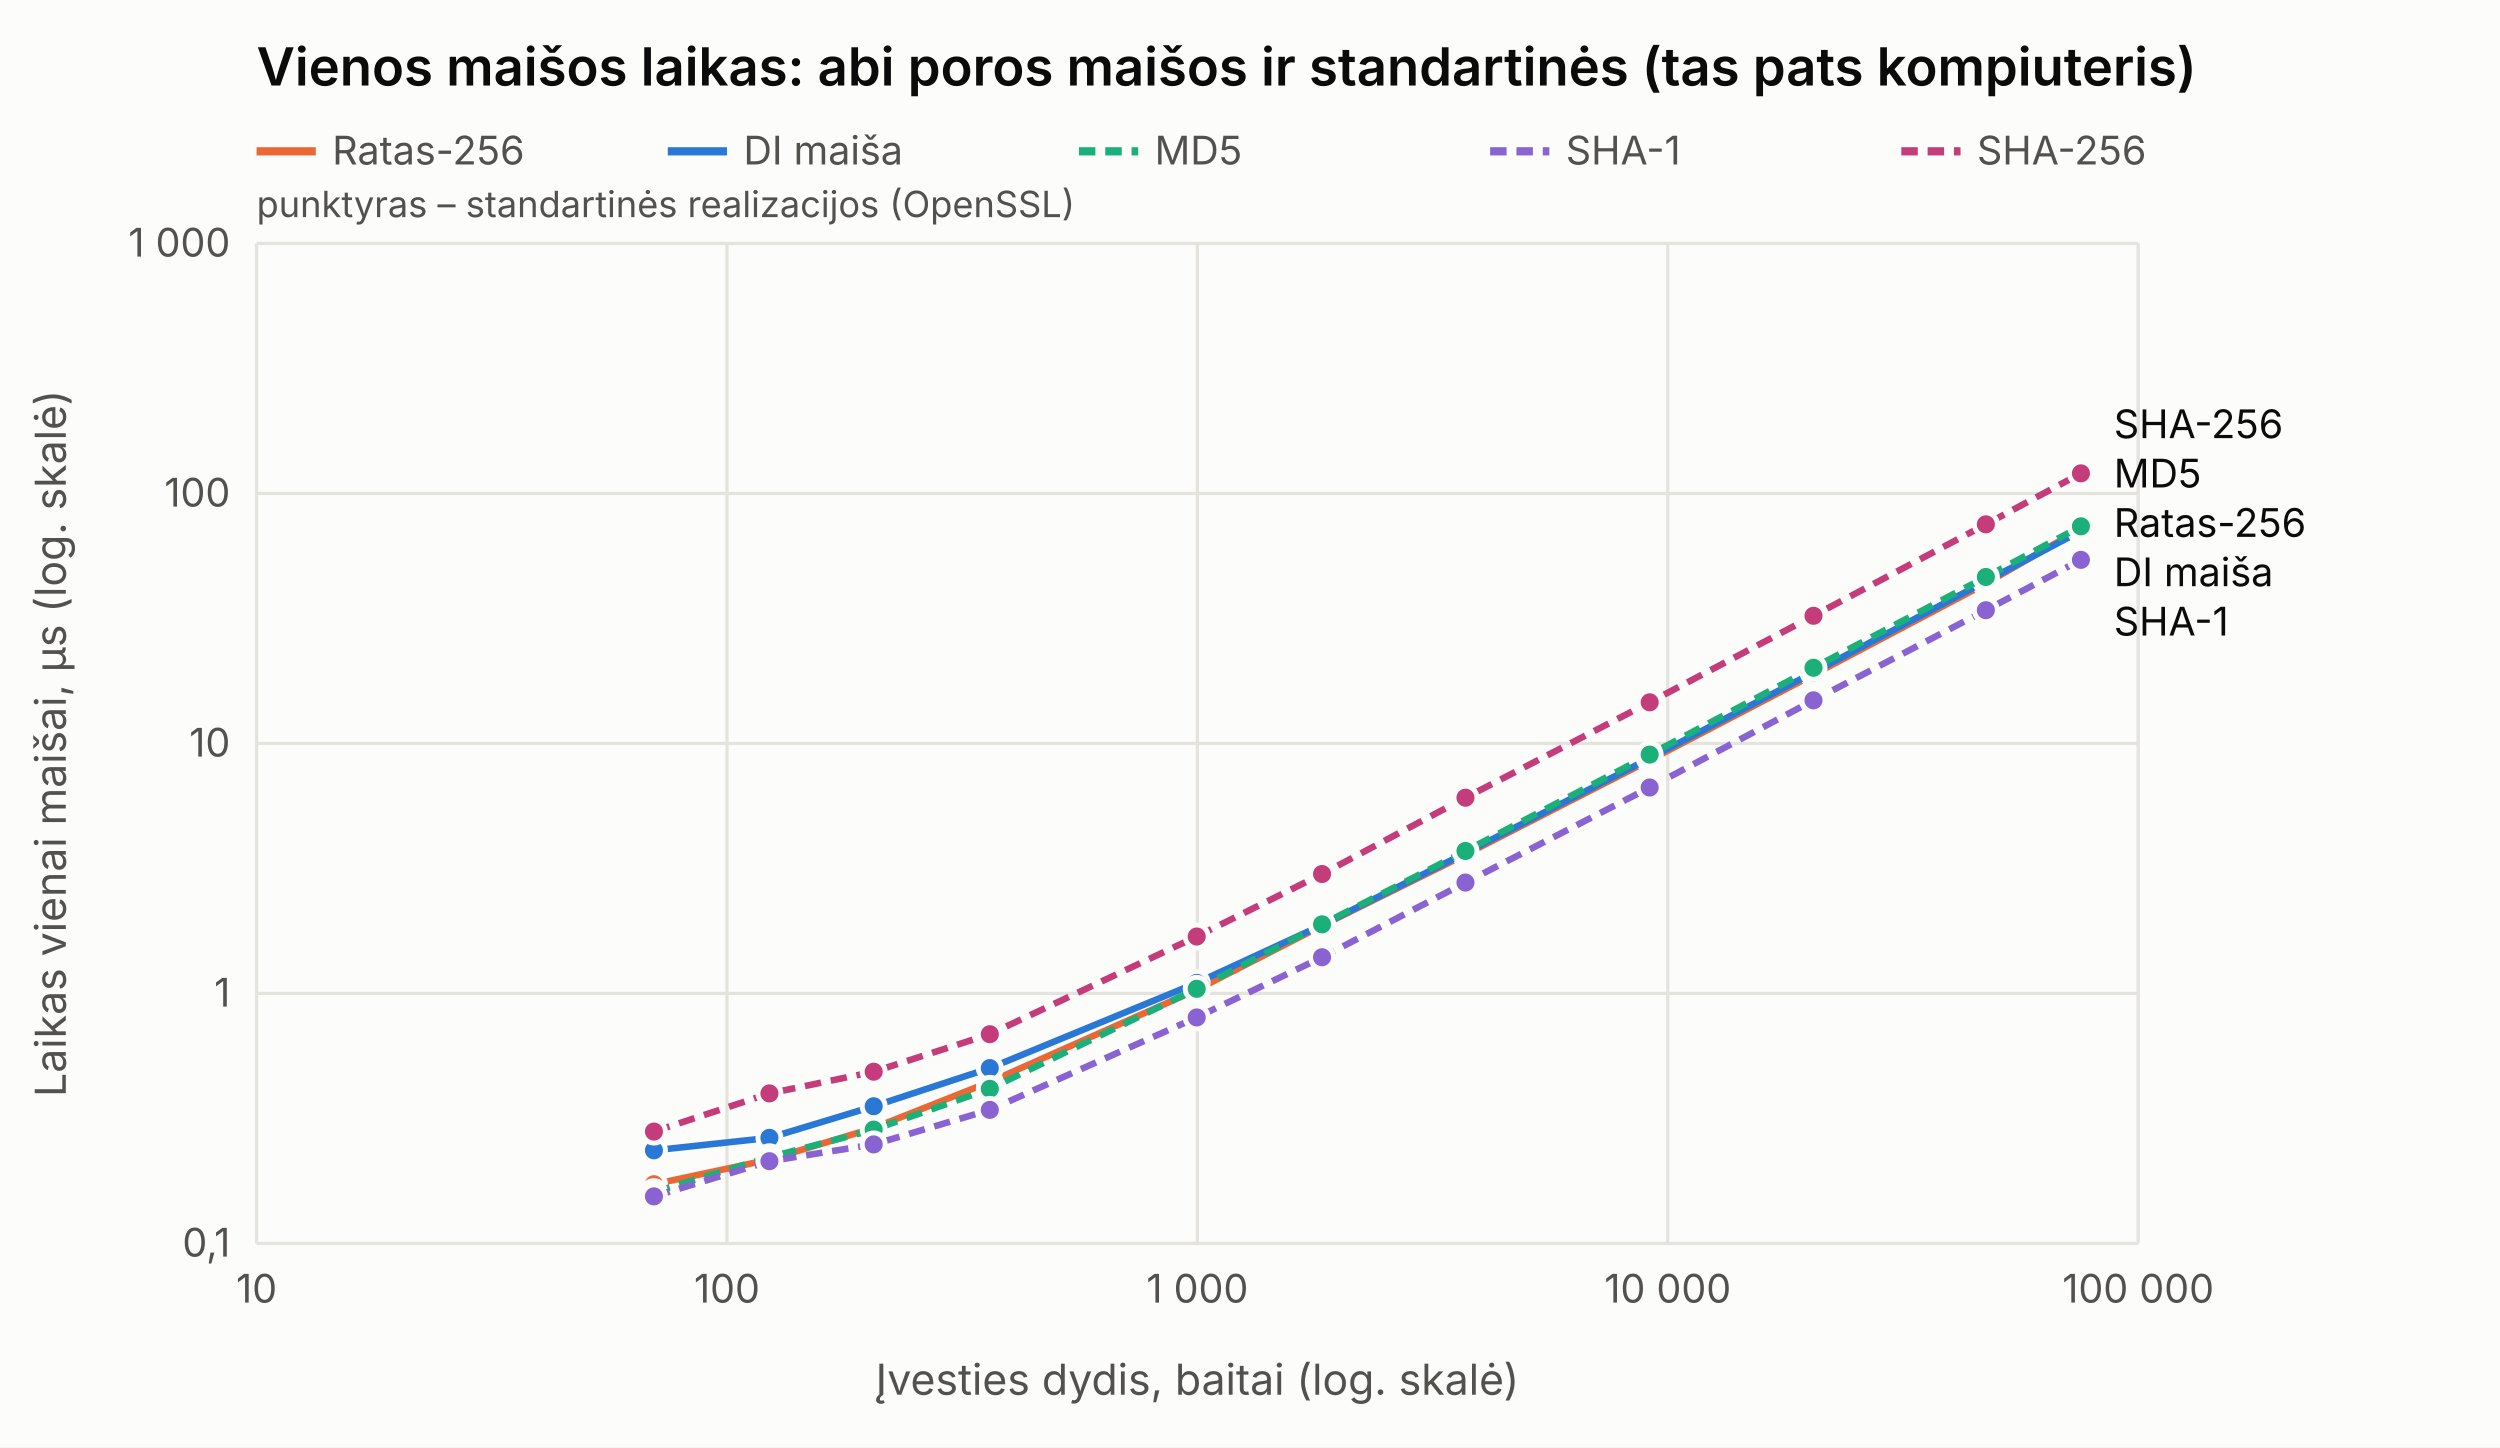
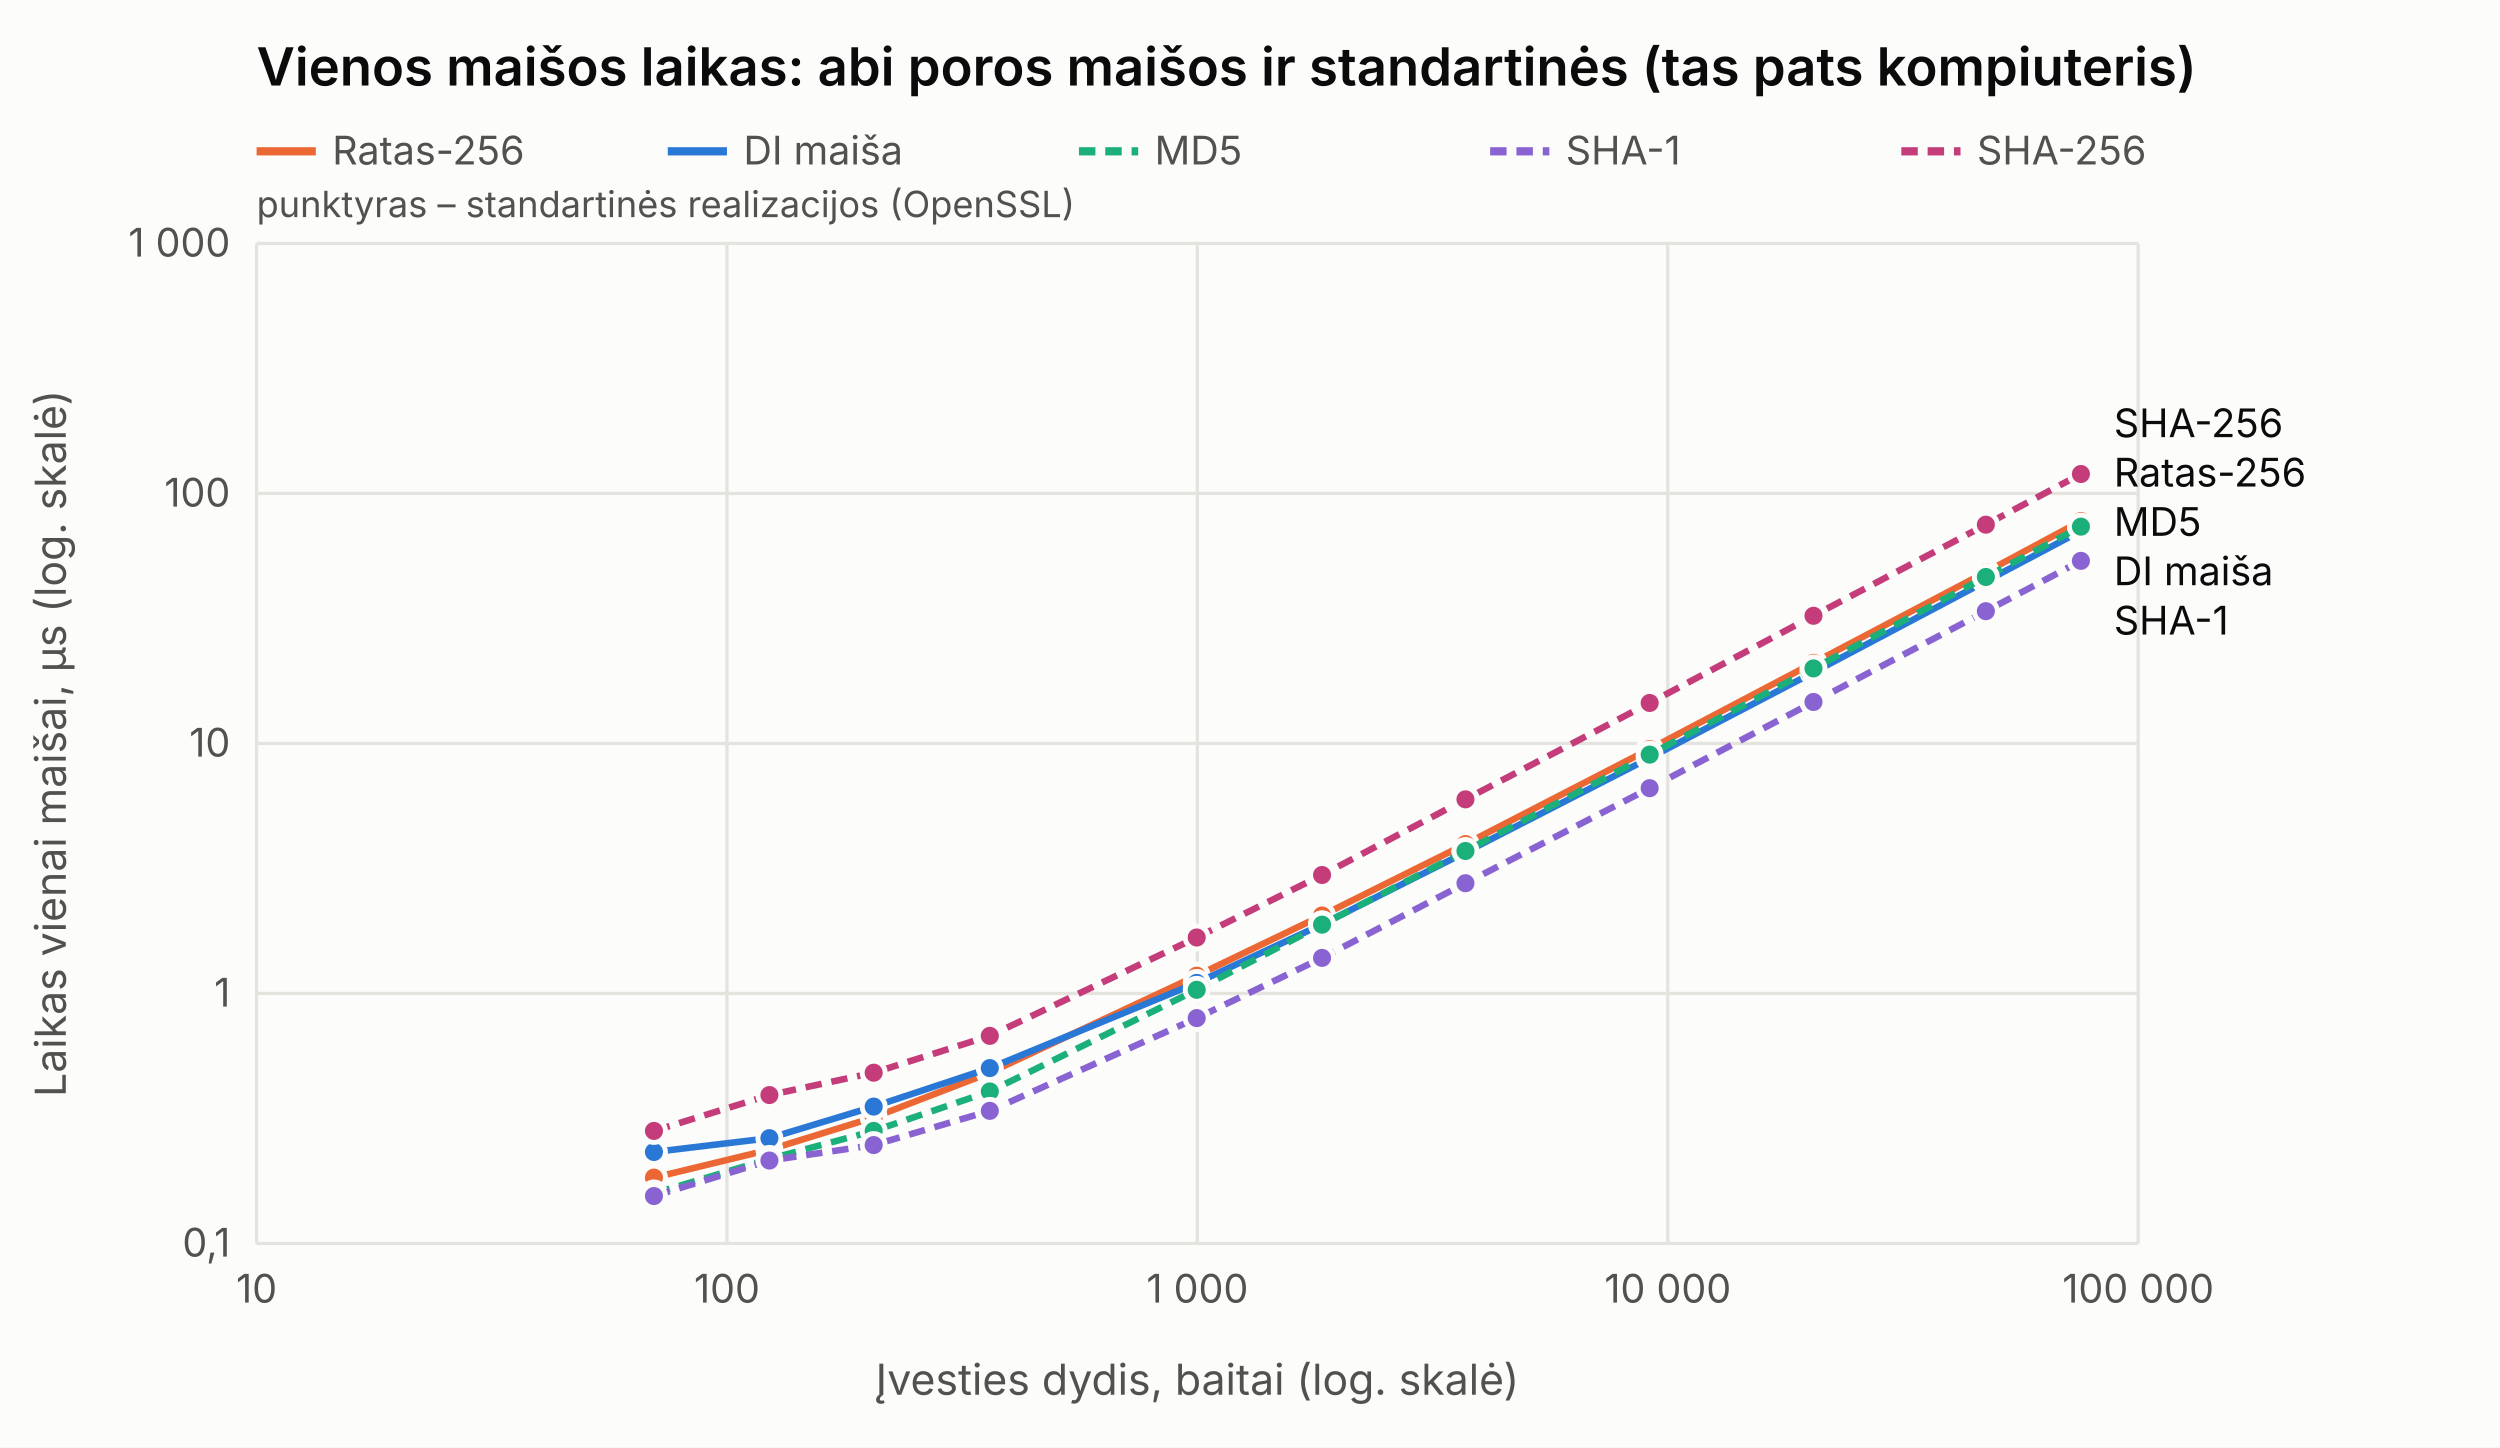
<svg xmlns="http://www.w3.org/2000/svg" width="760" height="440" viewBox="0 0 760 440" role="img" aria-label="Vienos maišos laikas: abi poros maišos ir standartinės (tas pats kompiuteris)">
  <style>text{font-family:system-ui,-apple-system,'Segoe UI',sans-serif} .bg{fill:#fcfcfb} .t{fill:#0b0b0b} .t2{fill:#52514e} .grid{stroke:#e4e3de} .f-beDI{fill:#eb6834} .s-beDI{stroke:#eb6834} .f-di{fill:#2a78d6} .s-di{stroke:#2a78d6} .f-md5{fill:#1baf7a} .s-md5{stroke:#1baf7a} .f-sha1{fill:#8a63d2} .s-sha1{stroke:#8a63d2} .f-sha256{fill:#c43d7a} .s-sha256{stroke:#c43d7a} .ring{stroke:#fcfcfb} @media (prefers-color-scheme: dark){.bg{fill:#1a1a19} .t{fill:#ffffff} .t2{fill:#c3c2b7} .grid{stroke:#353533} .f-beDI{fill:#d95926} .s-beDI{stroke:#d95926} .f-di{fill:#3987e5} .s-di{stroke:#3987e5} .f-md5{fill:#2fc48d} .s-md5{stroke:#2fc48d} .f-sha1{fill:#a585e6} .s-sha1{stroke:#a585e6} .f-sha256{fill:#e0619a} .s-sha256{stroke:#e0619a} .ring{stroke:#1a1a19}}</style>
  <rect class="bg" fill="#fcfcfb" width="760" height="440" />
  <text class="t" x="78" y="26" font-size="16" font-weight="600">Vienos maišos laikas: abi poros maišos ir standartinės (tas pats kompiuteris)</text>
  <line class="s-beDI" stroke="#eb6834" stroke-width="2.5" x1="78" y1="46" x2="96" y2="46" />
  <text class="t2" x="101" y="50" font-size="12">Ratas-256</text>
  <line class="s-di" stroke="#2a78d6" stroke-width="2.5" x1="203" y1="46" x2="221" y2="46" />
  <text class="t2" x="226" y="50" font-size="12">DI maiša</text>
  <line class="s-md5" stroke="#1baf7a" stroke-width="2.5" stroke-dasharray="5 3" x1="328" y1="46" x2="346" y2="46" />
  <text class="t2" x="351" y="50" font-size="12">MD5</text>
  <line class="s-sha1" stroke="#8a63d2" stroke-width="2.5" stroke-dasharray="5 3" x1="453" y1="46" x2="471" y2="46" />
  <text class="t2" x="476" y="50" font-size="12">SHA-1</text>
  <line class="s-sha256" stroke="#c43d7a" stroke-width="2.5" stroke-dasharray="5 3" x1="578" y1="46" x2="596" y2="46" />
  <text class="t2" x="601" y="50" font-size="12">SHA-256</text>
  <text class="t2" x="78" y="66" font-size="11">punktyras – standartinės realizacijos (OpenSSL)</text>
  <line class="grid" stroke="#e4e3de" x1="78.0" y1="74" x2="78.0" y2="378" />
  <text class="t2" x="78.0" y="396" font-size="12" text-anchor="middle">10</text>
  <line class="grid" stroke="#e4e3de" x1="221.0" y1="74" x2="221.0" y2="378" />
  <text class="t2" x="221.0" y="396" font-size="12" text-anchor="middle">100</text>
  <line class="grid" stroke="#e4e3de" x1="364.0" y1="74" x2="364.0" y2="378" />
  <text class="t2" x="364.0" y="396" font-size="12" text-anchor="middle">1 000</text>
  <line class="grid" stroke="#e4e3de" x1="507.0" y1="74" x2="507.0" y2="378" />
  <text class="t2" x="507.0" y="396" font-size="12" text-anchor="middle">10 000</text>
  <line class="grid" stroke="#e4e3de" x1="650.0" y1="74" x2="650.0" y2="378" />
  <text class="t2" x="650.0" y="396" font-size="12" text-anchor="middle">100 000</text>
  <line class="grid" stroke="#e4e3de" x1="78" y1="378.0" x2="650" y2="378.0" />
  <text class="t2" x="70" y="382.0" font-size="12" text-anchor="end">0,1</text>
  <line class="grid" stroke="#e4e3de" x1="78" y1="302.0" x2="650" y2="302.0" />
  <text class="t2" x="70" y="306.0" font-size="12" text-anchor="end">1</text>
  <line class="grid" stroke="#e4e3de" x1="78" y1="226.0" x2="650" y2="226.0" />
  <text class="t2" x="70" y="230.0" font-size="12" text-anchor="end">10</text>
  <line class="grid" stroke="#e4e3de" x1="78" y1="150.0" x2="650" y2="150.0" />
  <text class="t2" x="70" y="154.0" font-size="12" text-anchor="end">100</text>
  <line class="grid" stroke="#e4e3de" x1="78" y1="74.0" x2="650" y2="74.0" />
  <text class="t2" x="70" y="78.0" font-size="12" text-anchor="end">1 000</text>
  <text class="t2" x="364.0" y="424" font-size="13" text-anchor="middle">Įvesties dydis, baitai (log. skalė)</text>
  <text class="t2" transform="translate(20 226.0) rotate(-90)" font-size="13" text-anchor="middle">Laikas vienai maišai, µs (log. skalė)</text>
-   <path class="s-beDI" stroke="#eb6834" fill="none" stroke-width="2" stroke-linejoin="round" d="M198.8,360.0 L233.9,352.5 L265.6,342.9 L300.9,328.9 L363.8,300.9 L401.9,281.4 L445.5,259.8 L501.5,231.1 L551.3,205.1 L603.7,177.4 L632.6,160.7" />
-   <circle class="f-beDI ring" fill="#eb6834" stroke="#fcfcfb" stroke-width="1.5" cx="198.8" cy="360.0" r="3.5" />
-   <circle class="f-beDI ring" fill="#eb6834" stroke="#fcfcfb" stroke-width="1.5" cx="233.9" cy="352.5" r="3.5" />
-   <circle class="f-beDI ring" fill="#eb6834" stroke="#fcfcfb" stroke-width="1.5" cx="265.6" cy="342.9" r="3.5" />
-   <circle class="f-beDI ring" fill="#eb6834" stroke="#fcfcfb" stroke-width="1.5" cx="300.9" cy="328.9" r="3.5" />
-   <circle class="f-beDI ring" fill="#eb6834" stroke="#fcfcfb" stroke-width="1.5" cx="363.8" cy="300.9" r="3.5" />
-   <circle class="f-beDI ring" fill="#eb6834" stroke="#fcfcfb" stroke-width="1.5" cx="401.9" cy="281.4" r="3.5" />
-   <circle class="f-beDI ring" fill="#eb6834" stroke="#fcfcfb" stroke-width="1.5" cx="445.5" cy="259.8" r="3.5" />
-   <circle class="f-beDI ring" fill="#eb6834" stroke="#fcfcfb" stroke-width="1.5" cx="501.5" cy="231.1" r="3.5" />
-   <circle class="f-beDI ring" fill="#eb6834" stroke="#fcfcfb" stroke-width="1.5" cx="551.3" cy="205.1" r="3.5" />
-   <circle class="f-beDI ring" fill="#eb6834" stroke="#fcfcfb" stroke-width="1.5" cx="603.7" cy="177.4" r="3.5" />
-   <circle class="f-beDI ring" fill="#eb6834" stroke="#fcfcfb" stroke-width="1.5" cx="632.6" cy="160.7" r="3.5" />
-   <path class="s-di" stroke="#2a78d6" fill="none" stroke-width="2" stroke-linejoin="round" d="M198.8,349.7 L233.9,345.9 L265.6,336.3 L300.9,324.7 L363.8,298.8 L401.9,281.2 L445.5,259.3 L501.5,230.5 L551.3,204.4 L603.7,176.7 L632.6,161.4" />
-   <circle class="f-di ring" fill="#2a78d6" stroke="#fcfcfb" stroke-width="1.5" cx="198.8" cy="349.7" r="3.5" />
-   <circle class="f-di ring" fill="#2a78d6" stroke="#fcfcfb" stroke-width="1.5" cx="233.9" cy="345.9" r="3.5" />
-   <circle class="f-di ring" fill="#2a78d6" stroke="#fcfcfb" stroke-width="1.5" cx="265.6" cy="336.3" r="3.5" />
+   <path class="s-beDI" stroke="#eb6834" fill="none" stroke-width="2" stroke-linejoin="round" d="M198.8,358.0 L233.9,349.5 L265.6,339.7 L300.9,326.1 L363.8,296.6 L401.9,278.3 L445.5,256.6 L501.5,227.7 L551.3,201.5 L603.7,173.9 L632.6,158.4" />
+   <circle class="f-beDI ring" fill="#eb6834" stroke="#fcfcfb" stroke-width="1.5" cx="198.8" cy="358.0" r="3.5" />
+   <circle class="f-beDI ring" fill="#eb6834" stroke="#fcfcfb" stroke-width="1.5" cx="233.9" cy="349.5" r="3.5" />
+   <circle class="f-beDI ring" fill="#eb6834" stroke="#fcfcfb" stroke-width="1.5" cx="265.6" cy="339.7" r="3.5" />
+   <circle class="f-beDI ring" fill="#eb6834" stroke="#fcfcfb" stroke-width="1.5" cx="300.9" cy="326.1" r="3.5" />
+   <circle class="f-beDI ring" fill="#eb6834" stroke="#fcfcfb" stroke-width="1.5" cx="363.8" cy="296.6" r="3.5" />
+   <circle class="f-beDI ring" fill="#eb6834" stroke="#fcfcfb" stroke-width="1.5" cx="401.9" cy="278.3" r="3.5" />
+   <circle class="f-beDI ring" fill="#eb6834" stroke="#fcfcfb" stroke-width="1.5" cx="445.5" cy="256.6" r="3.5" />
+   <circle class="f-beDI ring" fill="#eb6834" stroke="#fcfcfb" stroke-width="1.5" cx="501.5" cy="227.7" r="3.5" />
+   <circle class="f-beDI ring" fill="#eb6834" stroke="#fcfcfb" stroke-width="1.5" cx="551.3" cy="201.5" r="3.5" />
+   <circle class="f-beDI ring" fill="#eb6834" stroke="#fcfcfb" stroke-width="1.5" cx="603.7" cy="173.9" r="3.5" />
+   <circle class="f-beDI ring" fill="#eb6834" stroke="#fcfcfb" stroke-width="1.5" cx="632.6" cy="158.4" r="3.5" />
+   <path class="s-di" stroke="#2a78d6" fill="none" stroke-width="2" stroke-linejoin="round" d="M198.8,350.2 L233.9,346.0 L265.6,336.4 L300.9,324.7 L363.8,298.8 L401.9,281.0 L445.5,259.1 L501.5,230.4 L551.3,204.4 L603.7,176.7 L632.6,161.4" />
+   <circle class="f-di ring" fill="#2a78d6" stroke="#fcfcfb" stroke-width="1.5" cx="198.8" cy="350.2" r="3.5" />
+   <circle class="f-di ring" fill="#2a78d6" stroke="#fcfcfb" stroke-width="1.5" cx="233.9" cy="346.0" r="3.5" />
+   <circle class="f-di ring" fill="#2a78d6" stroke="#fcfcfb" stroke-width="1.5" cx="265.6" cy="336.4" r="3.5" />
  <circle class="f-di ring" fill="#2a78d6" stroke="#fcfcfb" stroke-width="1.5" cx="300.9" cy="324.7" r="3.5" />
  <circle class="f-di ring" fill="#2a78d6" stroke="#fcfcfb" stroke-width="1.5" cx="363.8" cy="298.8" r="3.5" />
-   <circle class="f-di ring" fill="#2a78d6" stroke="#fcfcfb" stroke-width="1.5" cx="401.9" cy="281.2" r="3.5" />
-   <circle class="f-di ring" fill="#2a78d6" stroke="#fcfcfb" stroke-width="1.5" cx="445.5" cy="259.3" r="3.5" />
-   <circle class="f-di ring" fill="#2a78d6" stroke="#fcfcfb" stroke-width="1.5" cx="501.5" cy="230.5" r="3.5" />
+   <circle class="f-di ring" fill="#2a78d6" stroke="#fcfcfb" stroke-width="1.5" cx="401.9" cy="281.0" r="3.5" />
+   <circle class="f-di ring" fill="#2a78d6" stroke="#fcfcfb" stroke-width="1.5" cx="445.5" cy="259.1" r="3.5" />
+   <circle class="f-di ring" fill="#2a78d6" stroke="#fcfcfb" stroke-width="1.5" cx="501.5" cy="230.4" r="3.5" />
  <circle class="f-di ring" fill="#2a78d6" stroke="#fcfcfb" stroke-width="1.5" cx="551.3" cy="204.4" r="3.5" />
  <circle class="f-di ring" fill="#2a78d6" stroke="#fcfcfb" stroke-width="1.5" cx="603.7" cy="176.7" r="3.5" />
  <circle class="f-di ring" fill="#2a78d6" stroke="#fcfcfb" stroke-width="1.5" cx="632.6" cy="161.4" r="3.5" />
-   <path class="s-md5" stroke="#1baf7a" fill="none" stroke-width="2" stroke-dasharray="5 3" stroke-linejoin="round" d="M198.8,362.4 L233.9,351.8 L265.6,343.4 L300.9,331.0 L363.8,300.6 L401.9,281.0 L445.5,258.7 L501.5,229.4 L551.3,203.0 L603.7,175.4 L632.6,160.0" />
-   <circle class="f-md5 ring" fill="#1baf7a" stroke="#fcfcfb" stroke-width="1.5" cx="198.8" cy="362.4" r="3.5" />
-   <circle class="f-md5 ring" fill="#1baf7a" stroke="#fcfcfb" stroke-width="1.5" cx="233.9" cy="351.8" r="3.5" />
-   <circle class="f-md5 ring" fill="#1baf7a" stroke="#fcfcfb" stroke-width="1.5" cx="265.6" cy="343.4" r="3.5" />
-   <circle class="f-md5 ring" fill="#1baf7a" stroke="#fcfcfb" stroke-width="1.5" cx="300.9" cy="331.0" r="3.5" />
-   <circle class="f-md5 ring" fill="#1baf7a" stroke="#fcfcfb" stroke-width="1.5" cx="363.8" cy="300.6" r="3.5" />
-   <circle class="f-md5 ring" fill="#1baf7a" stroke="#fcfcfb" stroke-width="1.5" cx="401.9" cy="281.0" r="3.5" />
+   <path class="s-md5" stroke="#1baf7a" fill="none" stroke-width="2" stroke-dasharray="5 3" stroke-linejoin="round" d="M198.8,362.8 L233.9,352.3 L265.6,343.8 L300.9,331.8 L363.8,300.9 L401.9,281.1 L445.5,258.7 L501.5,229.4 L551.3,203.2 L603.7,175.4 L632.6,160.1" />
+   <circle class="f-md5 ring" fill="#1baf7a" stroke="#fcfcfb" stroke-width="1.5" cx="198.8" cy="362.8" r="3.5" />
+   <circle class="f-md5 ring" fill="#1baf7a" stroke="#fcfcfb" stroke-width="1.5" cx="233.9" cy="352.3" r="3.5" />
+   <circle class="f-md5 ring" fill="#1baf7a" stroke="#fcfcfb" stroke-width="1.5" cx="265.6" cy="343.8" r="3.5" />
+   <circle class="f-md5 ring" fill="#1baf7a" stroke="#fcfcfb" stroke-width="1.5" cx="300.9" cy="331.8" r="3.5" />
+   <circle class="f-md5 ring" fill="#1baf7a" stroke="#fcfcfb" stroke-width="1.5" cx="363.8" cy="300.9" r="3.5" />
+   <circle class="f-md5 ring" fill="#1baf7a" stroke="#fcfcfb" stroke-width="1.5" cx="401.9" cy="281.1" r="3.5" />
  <circle class="f-md5 ring" fill="#1baf7a" stroke="#fcfcfb" stroke-width="1.5" cx="445.5" cy="258.7" r="3.5" />
  <circle class="f-md5 ring" fill="#1baf7a" stroke="#fcfcfb" stroke-width="1.5" cx="501.5" cy="229.4" r="3.5" />
-   <circle class="f-md5 ring" fill="#1baf7a" stroke="#fcfcfb" stroke-width="1.5" cx="551.3" cy="203.0" r="3.5" />
+   <circle class="f-md5 ring" fill="#1baf7a" stroke="#fcfcfb" stroke-width="1.5" cx="551.3" cy="203.2" r="3.5" />
  <circle class="f-md5 ring" fill="#1baf7a" stroke="#fcfcfb" stroke-width="1.5" cx="603.7" cy="175.4" r="3.5" />
-   <circle class="f-md5 ring" fill="#1baf7a" stroke="#fcfcfb" stroke-width="1.5" cx="632.6" cy="160.0" r="3.5" />
-   <path class="s-sha1" stroke="#8a63d2" fill="none" stroke-width="2" stroke-dasharray="5 3" stroke-linejoin="round" d="M198.8,363.7 L233.9,353.0 L265.6,347.9 L300.9,337.4 L363.8,309.3 L401.9,291.0 L445.5,268.3 L501.5,239.4 L551.3,212.9 L603.7,185.5 L632.6,170.2" />
-   <circle class="f-sha1 ring" fill="#8a63d2" stroke="#fcfcfb" stroke-width="1.5" cx="198.8" cy="363.7" r="3.5" />
-   <circle class="f-sha1 ring" fill="#8a63d2" stroke="#fcfcfb" stroke-width="1.5" cx="233.9" cy="353.0" r="3.5" />
-   <circle class="f-sha1 ring" fill="#8a63d2" stroke="#fcfcfb" stroke-width="1.5" cx="265.6" cy="347.9" r="3.5" />
-   <circle class="f-sha1 ring" fill="#8a63d2" stroke="#fcfcfb" stroke-width="1.5" cx="300.9" cy="337.4" r="3.5" />
-   <circle class="f-sha1 ring" fill="#8a63d2" stroke="#fcfcfb" stroke-width="1.5" cx="363.8" cy="309.3" r="3.5" />
-   <circle class="f-sha1 ring" fill="#8a63d2" stroke="#fcfcfb" stroke-width="1.5" cx="401.9" cy="291.0" r="3.5" />
-   <circle class="f-sha1 ring" fill="#8a63d2" stroke="#fcfcfb" stroke-width="1.5" cx="445.5" cy="268.3" r="3.5" />
-   <circle class="f-sha1 ring" fill="#8a63d2" stroke="#fcfcfb" stroke-width="1.5" cx="501.5" cy="239.4" r="3.5" />
-   <circle class="f-sha1 ring" fill="#8a63d2" stroke="#fcfcfb" stroke-width="1.5" cx="551.3" cy="212.9" r="3.5" />
-   <circle class="f-sha1 ring" fill="#8a63d2" stroke="#fcfcfb" stroke-width="1.5" cx="603.7" cy="185.5" r="3.5" />
-   <circle class="f-sha1 ring" fill="#8a63d2" stroke="#fcfcfb" stroke-width="1.5" cx="632.6" cy="170.2" r="3.5" />
-   <path class="s-sha256" stroke="#c43d7a" fill="none" stroke-width="2" stroke-dasharray="5 3" stroke-linejoin="round" d="M198.8,344.0 L233.9,332.4 L265.6,325.8 L300.9,314.4 L363.8,284.7 L401.9,265.7 L445.5,242.5 L501.5,213.5 L551.3,187.2 L603.7,159.4 L632.6,143.9" />
-   <circle class="f-sha256 ring" fill="#c43d7a" stroke="#fcfcfb" stroke-width="1.5" cx="198.8" cy="344.0" r="3.5" />
-   <circle class="f-sha256 ring" fill="#c43d7a" stroke="#fcfcfb" stroke-width="1.5" cx="233.9" cy="332.4" r="3.5" />
-   <circle class="f-sha256 ring" fill="#c43d7a" stroke="#fcfcfb" stroke-width="1.5" cx="265.6" cy="325.8" r="3.5" />
-   <circle class="f-sha256 ring" fill="#c43d7a" stroke="#fcfcfb" stroke-width="1.5" cx="300.9" cy="314.4" r="3.5" />
-   <circle class="f-sha256 ring" fill="#c43d7a" stroke="#fcfcfb" stroke-width="1.5" cx="363.8" cy="284.7" r="3.5" />
-   <circle class="f-sha256 ring" fill="#c43d7a" stroke="#fcfcfb" stroke-width="1.5" cx="401.9" cy="265.7" r="3.5" />
-   <circle class="f-sha256 ring" fill="#c43d7a" stroke="#fcfcfb" stroke-width="1.5" cx="445.5" cy="242.5" r="3.5" />
-   <circle class="f-sha256 ring" fill="#c43d7a" stroke="#fcfcfb" stroke-width="1.5" cx="501.5" cy="213.5" r="3.5" />
+   <circle class="f-md5 ring" fill="#1baf7a" stroke="#fcfcfb" stroke-width="1.5" cx="632.6" cy="160.1" r="3.5" />
+   <path class="s-sha1" stroke="#8a63d2" fill="none" stroke-width="2" stroke-dasharray="5 3" stroke-linejoin="round" d="M198.8,363.6 L233.9,352.8 L265.6,348.1 L300.9,337.7 L363.8,309.5 L401.9,291.2 L445.5,268.5 L501.5,239.6 L551.3,213.4 L603.7,185.8 L632.6,170.5" />
+   <circle class="f-sha1 ring" fill="#8a63d2" stroke="#fcfcfb" stroke-width="1.5" cx="198.8" cy="363.6" r="3.5" />
+   <circle class="f-sha1 ring" fill="#8a63d2" stroke="#fcfcfb" stroke-width="1.5" cx="233.9" cy="352.8" r="3.5" />
+   <circle class="f-sha1 ring" fill="#8a63d2" stroke="#fcfcfb" stroke-width="1.5" cx="265.6" cy="348.1" r="3.5" />
+   <circle class="f-sha1 ring" fill="#8a63d2" stroke="#fcfcfb" stroke-width="1.5" cx="300.9" cy="337.7" r="3.5" />
+   <circle class="f-sha1 ring" fill="#8a63d2" stroke="#fcfcfb" stroke-width="1.5" cx="363.8" cy="309.5" r="3.5" />
+   <circle class="f-sha1 ring" fill="#8a63d2" stroke="#fcfcfb" stroke-width="1.5" cx="401.9" cy="291.2" r="3.5" />
+   <circle class="f-sha1 ring" fill="#8a63d2" stroke="#fcfcfb" stroke-width="1.5" cx="445.5" cy="268.5" r="3.5" />
+   <circle class="f-sha1 ring" fill="#8a63d2" stroke="#fcfcfb" stroke-width="1.5" cx="501.5" cy="239.6" r="3.5" />
+   <circle class="f-sha1 ring" fill="#8a63d2" stroke="#fcfcfb" stroke-width="1.5" cx="551.3" cy="213.4" r="3.5" />
+   <circle class="f-sha1 ring" fill="#8a63d2" stroke="#fcfcfb" stroke-width="1.5" cx="603.7" cy="185.8" r="3.5" />
+   <circle class="f-sha1 ring" fill="#8a63d2" stroke="#fcfcfb" stroke-width="1.5" cx="632.6" cy="170.5" r="3.5" />
+   <path class="s-sha256" stroke="#c43d7a" fill="none" stroke-width="2" stroke-dasharray="5 3" stroke-linejoin="round" d="M198.8,343.8 L233.9,332.9 L265.6,326.1 L300.9,314.9 L363.8,285.0 L401.9,266.0 L445.5,243.0 L501.5,213.7 L551.3,187.2 L603.7,159.5 L632.6,144.1" />
+   <circle class="f-sha256 ring" fill="#c43d7a" stroke="#fcfcfb" stroke-width="1.5" cx="198.8" cy="343.8" r="3.5" />
+   <circle class="f-sha256 ring" fill="#c43d7a" stroke="#fcfcfb" stroke-width="1.5" cx="233.9" cy="332.9" r="3.5" />
+   <circle class="f-sha256 ring" fill="#c43d7a" stroke="#fcfcfb" stroke-width="1.5" cx="265.6" cy="326.1" r="3.5" />
+   <circle class="f-sha256 ring" fill="#c43d7a" stroke="#fcfcfb" stroke-width="1.5" cx="300.9" cy="314.9" r="3.5" />
+   <circle class="f-sha256 ring" fill="#c43d7a" stroke="#fcfcfb" stroke-width="1.5" cx="363.8" cy="285.0" r="3.5" />
+   <circle class="f-sha256 ring" fill="#c43d7a" stroke="#fcfcfb" stroke-width="1.5" cx="401.9" cy="266.0" r="3.5" />
+   <circle class="f-sha256 ring" fill="#c43d7a" stroke="#fcfcfb" stroke-width="1.5" cx="445.5" cy="243.0" r="3.5" />
+   <circle class="f-sha256 ring" fill="#c43d7a" stroke="#fcfcfb" stroke-width="1.5" cx="501.5" cy="213.7" r="3.5" />
  <circle class="f-sha256 ring" fill="#c43d7a" stroke="#fcfcfb" stroke-width="1.5" cx="551.3" cy="187.2" r="3.5" />
-   <circle class="f-sha256 ring" fill="#c43d7a" stroke="#fcfcfb" stroke-width="1.5" cx="603.7" cy="159.4" r="3.5" />
-   <circle class="f-sha256 ring" fill="#c43d7a" stroke="#fcfcfb" stroke-width="1.5" cx="632.6" cy="143.9" r="3.5" />
-   <text class="t" x="642.6" y="133.2" font-size="12">SHA-256</text>
-   <text class="t" x="642.6" y="148.2" font-size="12">MD5</text>
-   <text class="t" x="642.6" y="163.2" font-size="12">Ratas-256</text>
-   <text class="t" x="642.6" y="178.2" font-size="12">DI maiša</text>
-   <text class="t" x="642.6" y="193.2" font-size="12">SHA-1</text>
+   <circle class="f-sha256 ring" fill="#c43d7a" stroke="#fcfcfb" stroke-width="1.5" cx="603.7" cy="159.5" r="3.5" />
+   <circle class="f-sha256 ring" fill="#c43d7a" stroke="#fcfcfb" stroke-width="1.5" cx="632.6" cy="144.1" r="3.5" />
+   <text class="t" x="642.6" y="132.9" font-size="12">SHA-256</text>
+   <text class="t" x="642.6" y="147.9" font-size="12">Ratas-256</text>
+   <text class="t" x="642.6" y="162.9" font-size="12">MD5</text>
+   <text class="t" x="642.6" y="177.9" font-size="12">DI maiša</text>
+   <text class="t" x="642.6" y="192.9" font-size="12">SHA-1</text>
</svg>
